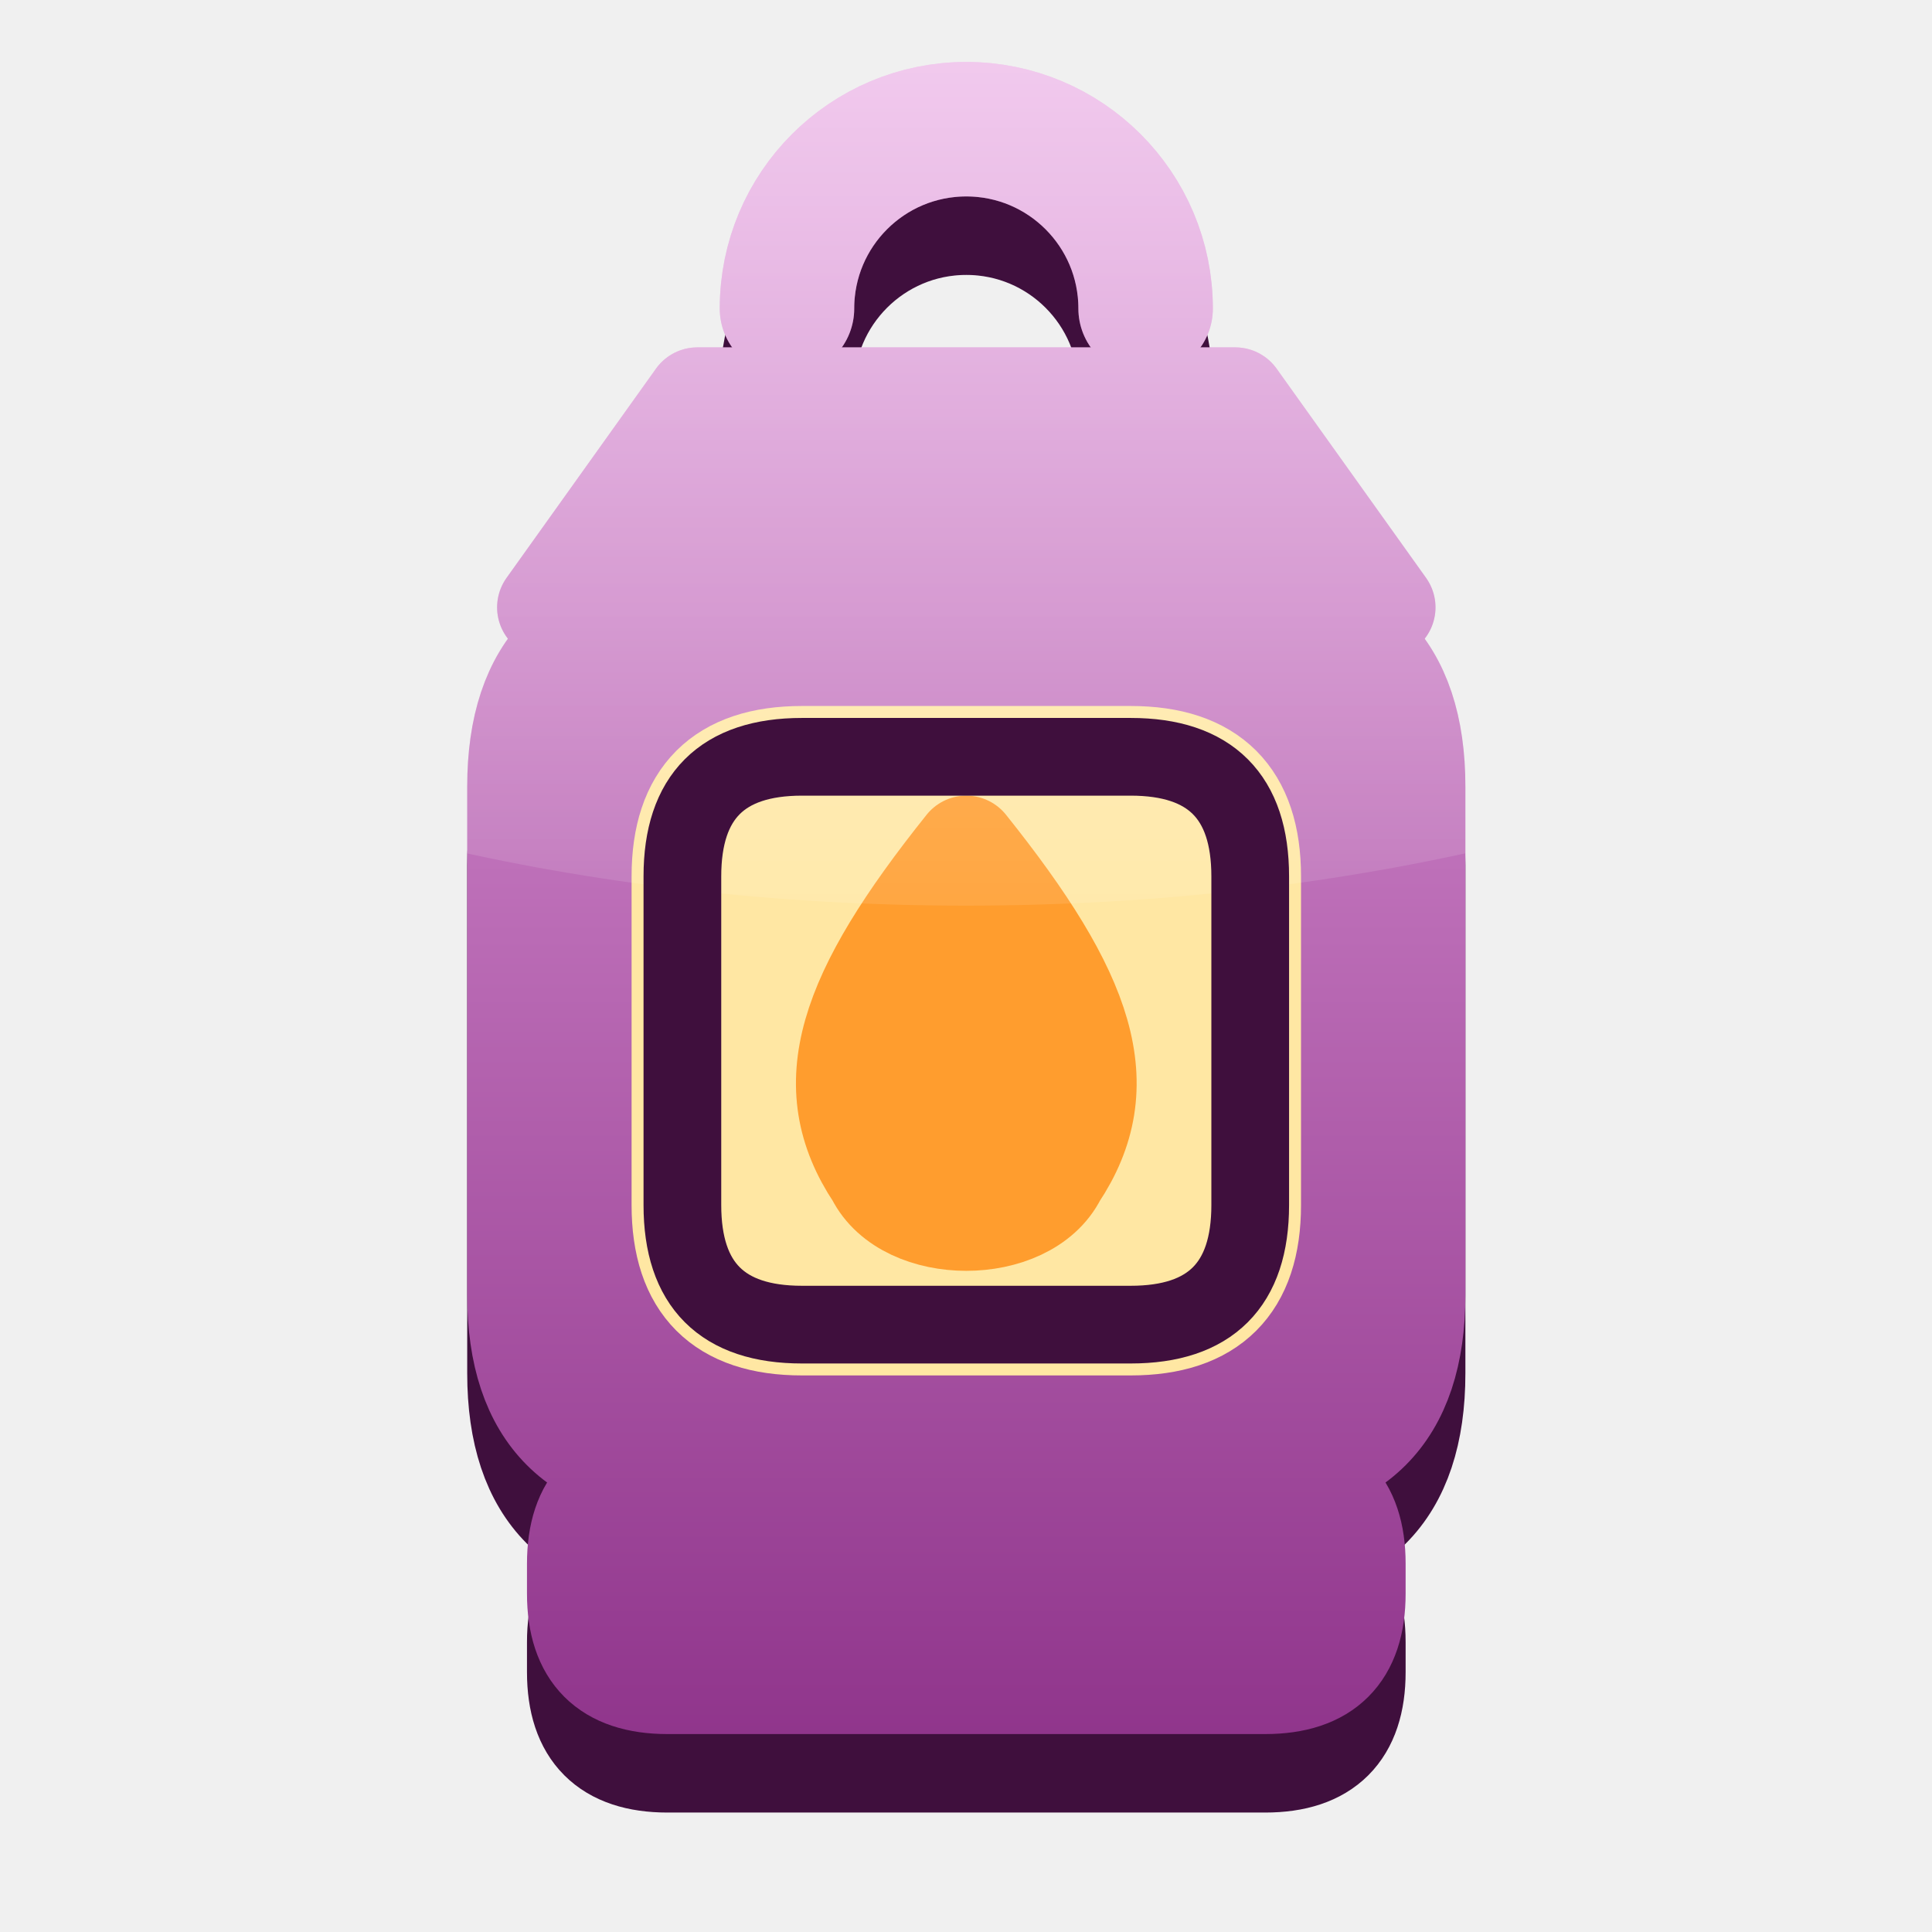
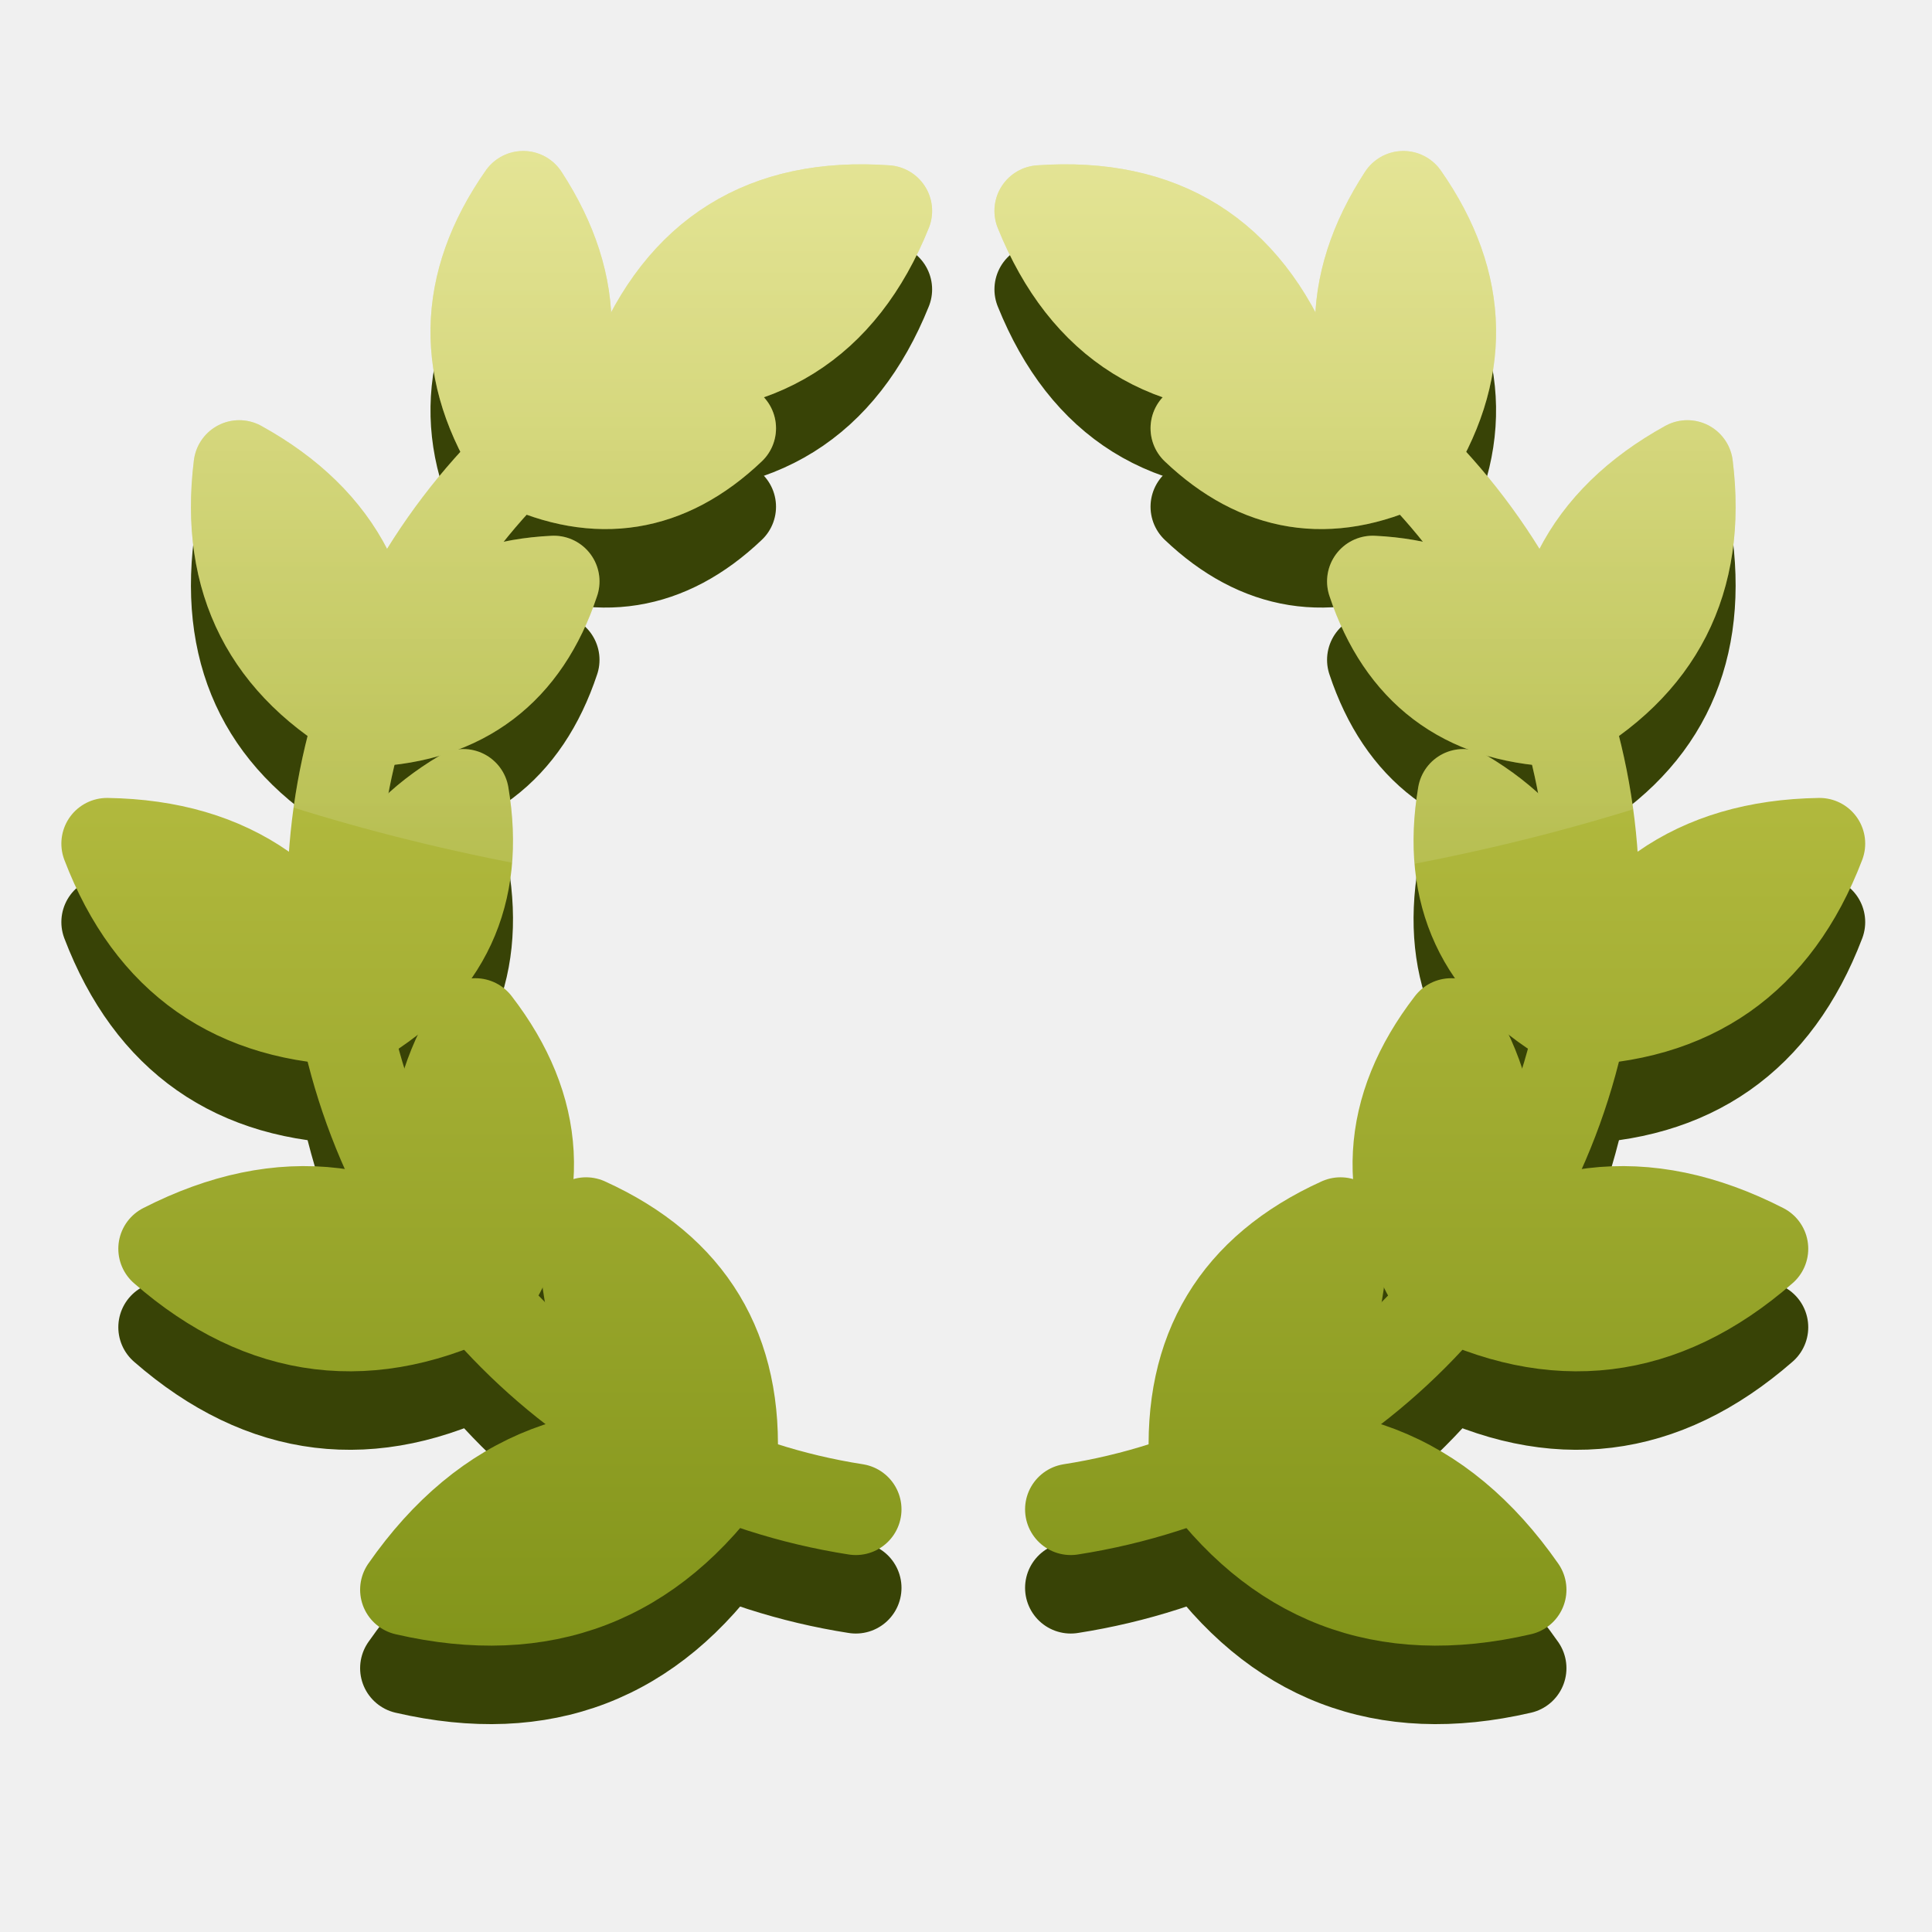
<svg xmlns="http://www.w3.org/2000/svg" viewBox="0 0 64 64" width="64" height="64">
  <defs>
-     <linearGradient id="b" gradientUnits="userSpaceOnUse" x1="31.99" y1="2.7" x2="31.99" y2="61.28">
-       <stop stop-color="#e8a6e2" />
-       <stop offset="1" stop-color="#8c3088" />
+     <linearGradient id="b" gradientUnits="userSpaceOnUse" x1="31.99" y1="0.07" x2="31.99" y2="65.02">
+       <stop stop-color="#d9d85c" />
+       <stop offset="1" stop-color="#7a8e14" />
    </linearGradient>
    <linearGradient id="s" gradientUnits="userSpaceOnUse" x1="0" y1="0" x2="0" y2="30">
      <stop stop-color="#fff" stop-opacity=".42" />
      <stop offset="1" stop-color="#fff" stop-opacity=".1" />
    </linearGradient>
    <mask id="m" maskUnits="userSpaceOnUse" x="0" y="0" width="64" height="64">
-       <g transform="translate(0.33 -0.67) scale(0.99)">
-         <path d="M26 11A6 6 0 0 1 38 11" fill="none" stroke="#fff" stroke-width="4.5" stroke-linecap="round" stroke-linejoin="round" />
-         <path d="M23 14H41L46 21H18Z" fill="#fff" stroke="#fff" stroke-width="3.4" stroke-linejoin="round" />
-         <path d="M23 21H41Q47 21 47 27V44Q47 50 41 50H23Q17 50 17 44V27Q17 21 23 21Z" fill="#fff" stroke="#fff" stroke-width="3.4" stroke-linejoin="round" />
-         <path d="M26.5 26H37.5Q41.5 26 41.5 30V41Q41.5 45 37.5 45H26.5Q22.5 45 22.5 41V30Q22.5 26 26.5 26Z" fill="#fff" stroke="#fff" stroke-width="3.4" stroke-linejoin="round" />
-         <path d="M32 29C36 34 37 37 35 40C34 42 30 42 29 40C27 37 28 34 32 29Z" fill="#fff" stroke="#fff" stroke-width="3.4" stroke-linejoin="round" />
-         <path d="M22 50H42Q45 50 45 53V54Q45 57 42 57H22Q19 57 19 54V53Q19 50 22 50Z" fill="#fff" stroke="#fff" stroke-width="3.4" stroke-linejoin="round" />
+       <g transform="translate(3.43 1.94) scale(0.89)">
+         <path d="M36 54A23 23 0 0 0 44.19 11.49" fill="none" stroke="#fff" stroke-width="3.4" stroke-linecap="round" stroke-linejoin="round" />
+         <path d="M40.62 52.33Q45.1 58.76 52.75 56.99Q48.26 50.55 40.62 52.33Z" fill="#fff" stroke="#fff" stroke-width="3.4" stroke-linejoin="round" />
+         <path d="M40.62 52.33Q46.41 49.69 46.04 43.34Q40.25 45.97 40.62 52.33Z" fill="#fff" stroke="#fff" stroke-width="3.4" stroke-linejoin="round" />
+         <path d="M49.62 45.78Q56.19 49.15 61.75 44.3Q55.18 40.94 49.62 45.78Z" fill="#fff" stroke="#fff" stroke-width="3.4" stroke-linejoin="round" />
+         <path d="M49.62 45.78Q53.27 41.04 50.16 35.93Q46.51 40.67 49.62 45.78Z" fill="#fff" stroke="#fff" stroke-width="3.4" stroke-linejoin="round" />
+         <path d="M54.5 35.78Q61.4 35.68 63.87 29.22Q56.96 29.33 54.5 35.78Z" fill="#fff" stroke="#fff" stroke-width="3.4" stroke-linejoin="round" />
+         <path d="M54.5 35.78Q55.43 30.26 50.61 27.4Q49.68 32.92 54.5 35.78Z" fill="#fff" stroke="#fff" stroke-width="3.4" stroke-linejoin="round" />
+         <path d="M54.11 24.66Q59.74 21.55 58.95 15.16Q53.32 18.27 54.11 24.66Z" fill="#fff" stroke="#fff" stroke-width="3.4" stroke-linejoin="round" />
+         <path d="M54.11 24.66Q52.46 19.71 47.24 19.46Q48.89 24.42 54.11 24.66Z" fill="#fff" stroke="#fff" stroke-width="3.4" stroke-linejoin="round" />
+         <path d="M48.54 15.02Q51.8 10.03 48.38 5.14Q45.12 10.14 48.54 15.02Z" fill="#fff" stroke="#fff" stroke-width="3.4" stroke-linejoin="round" />
+         <path d="M48.54 15.02Q45.04 11.69 40.67 13.76Q44.17 17.09 48.54 15.02Z" fill="#fff" stroke="#fff" stroke-width="3.4" stroke-linejoin="round" />
+         <path d="M44.19 11.49Q41.64 5.19 34.86 5.67Q37.4 11.97 44.19 11.49Z" fill="#fff" stroke="#fff" stroke-width="3.4" stroke-linejoin="round" />
+         <path d="M28 54A23 23 0 0 1 19.81 11.49" fill="none" stroke="#fff" stroke-width="3.4" stroke-linecap="round" stroke-linejoin="round" />
+         <path d="M23.38 52.33Q15.74 50.55 11.25 56.99Q18.9 58.76 23.38 52.33Z" fill="#fff" stroke="#fff" stroke-width="3.4" stroke-linejoin="round" />
+         <path d="M23.38 52.33Q23.75 45.97 17.96 43.34Q17.59 49.69 23.38 52.33Z" fill="#fff" stroke="#fff" stroke-width="3.4" stroke-linejoin="round" />
+         <path d="M14.38 45.78Q8.82 40.94 2.25 44.3Q7.81 49.15 14.38 45.78Z" fill="#fff" stroke="#fff" stroke-width="3.4" stroke-linejoin="round" />
+         <path d="M14.38 45.78Q17.49 40.67 13.84 35.93Q10.73 41.04 14.38 45.78Z" fill="#fff" stroke="#fff" stroke-width="3.4" stroke-linejoin="round" />
+         <path d="M9.5 35.78Q7.04 29.33 0.13 29.22Q2.6 35.68 9.5 35.78Z" fill="#fff" stroke="#fff" stroke-width="3.4" stroke-linejoin="round" />
+         <path d="M9.5 35.78Q14.32 32.92 13.39 27.4Q8.57 30.26 9.5 35.78Z" fill="#fff" stroke="#fff" stroke-width="3.4" stroke-linejoin="round" />
+         <path d="M9.89 24.66Q10.68 18.27 5.05 15.16Q4.26 21.55 9.89 24.66Z" fill="#fff" stroke="#fff" stroke-width="3.4" stroke-linejoin="round" />
+         <path d="M9.89 24.66Q15.11 24.42 16.76 19.46Q11.54 19.71 9.89 24.66Z" fill="#fff" stroke="#fff" stroke-width="3.4" stroke-linejoin="round" />
+         <path d="M15.46 15.02Q18.88 10.14 15.62 5.14Q12.2 10.03 15.46 15.02Z" fill="#fff" stroke="#fff" stroke-width="3.4" stroke-linejoin="round" />
+         <path d="M15.46 15.02Q19.83 17.09 23.33 13.76Q18.96 11.69 15.46 15.02Z" fill="#fff" stroke="#fff" stroke-width="3.4" stroke-linejoin="round" />
+         <path d="M19.81 11.49Q26.6 11.97 29.14 5.67Q22.36 5.19 19.81 11.49Z" fill="#fff" stroke="#fff" stroke-width="3.4" stroke-linejoin="round" />
      </g>
    </mask>
  </defs>
  <g transform="translate(0 2.6)">
-     <g transform="translate(0.33 -0.67) scale(0.99)">
-       <path d="M26 11A6 6 0 0 1 38 11" fill="none" stroke="#3f0f3d" stroke-width="4.5" stroke-linecap="round" stroke-linejoin="round" />
-       <path d="M23 14H41L46 21H18Z" fill="#3f0f3d" stroke="#3f0f3d" stroke-width="3.4" stroke-linejoin="round" />
-       <path d="M23 21H41Q47 21 47 27V44Q47 50 41 50H23Q17 50 17 44V27Q17 21 23 21Z" fill="#3f0f3d" stroke="#3f0f3d" stroke-width="3.4" stroke-linejoin="round" />
-       <path d="M26.5 26H37.5Q41.5 26 41.5 30V41Q41.5 45 37.5 45H26.5Q22.5 45 22.5 41V30Q22.5 26 26.5 26Z" fill="#3f0f3d" stroke="#3f0f3d" stroke-width="3.4" stroke-linejoin="round" />
-       <path d="M32 29C36 34 37 37 35 40C34 42 30 42 29 40C27 37 28 34 32 29Z" fill="#3f0f3d" stroke="#3f0f3d" stroke-width="3.4" stroke-linejoin="round" />
-       <path d="M22 50H42Q45 50 45 53V54Q45 57 42 57H22Q19 57 19 54V53Q19 50 22 50Z" fill="#3f0f3d" stroke="#3f0f3d" stroke-width="3.4" stroke-linejoin="round" />
+     <g transform="translate(3.43 1.94) scale(0.89)">
+       <path d="M36 54A23 23 0 0 0 44.19 11.49" fill="none" stroke="#384306" stroke-width="3.4" stroke-linecap="round" stroke-linejoin="round" />
+       <path d="M40.62 52.33Q45.1 58.76 52.75 56.99Q48.26 50.55 40.62 52.33Z" fill="#384306" stroke="#384306" stroke-width="3.4" stroke-linejoin="round" />
+       <path d="M40.62 52.33Q46.41 49.69 46.04 43.34Q40.25 45.97 40.62 52.33Z" fill="#384306" stroke="#384306" stroke-width="3.4" stroke-linejoin="round" />
+       <path d="M49.62 45.78Q56.19 49.15 61.75 44.3Q55.18 40.94 49.62 45.78Z" fill="#384306" stroke="#384306" stroke-width="3.4" stroke-linejoin="round" />
+       <path d="M49.62 45.78Q53.27 41.04 50.16 35.93Q46.51 40.67 49.62 45.78Z" fill="#384306" stroke="#384306" stroke-width="3.4" stroke-linejoin="round" />
+       <path d="M54.5 35.78Q61.4 35.68 63.87 29.22Q56.96 29.33 54.5 35.78Z" fill="#384306" stroke="#384306" stroke-width="3.4" stroke-linejoin="round" />
+       <path d="M54.5 35.78Q55.43 30.26 50.61 27.4Q49.68 32.92 54.5 35.78Z" fill="#384306" stroke="#384306" stroke-width="3.4" stroke-linejoin="round" />
+       <path d="M54.11 24.66Q59.74 21.55 58.95 15.16Q53.32 18.27 54.11 24.66Z" fill="#384306" stroke="#384306" stroke-width="3.4" stroke-linejoin="round" />
+       <path d="M54.11 24.66Q52.46 19.71 47.24 19.46Q48.89 24.42 54.11 24.66Z" fill="#384306" stroke="#384306" stroke-width="3.4" stroke-linejoin="round" />
+       <path d="M48.54 15.02Q51.8 10.03 48.38 5.14Q45.12 10.14 48.54 15.02Z" fill="#384306" stroke="#384306" stroke-width="3.4" stroke-linejoin="round" />
+       <path d="M48.54 15.02Q45.04 11.69 40.67 13.76Q44.17 17.09 48.54 15.02Z" fill="#384306" stroke="#384306" stroke-width="3.4" stroke-linejoin="round" />
+       <path d="M44.19 11.49Q41.64 5.19 34.86 5.67Q37.4 11.97 44.19 11.49Z" fill="#384306" stroke="#384306" stroke-width="3.4" stroke-linejoin="round" />
+       <path d="M28 54A23 23 0 0 1 19.81 11.49" fill="none" stroke="#384306" stroke-width="3.4" stroke-linecap="round" stroke-linejoin="round" />
+       <path d="M23.38 52.33Q15.74 50.55 11.25 56.99Q18.9 58.76 23.38 52.33Z" fill="#384306" stroke="#384306" stroke-width="3.4" stroke-linejoin="round" />
+       <path d="M23.38 52.33Q23.75 45.97 17.96 43.34Q17.59 49.69 23.38 52.33Z" fill="#384306" stroke="#384306" stroke-width="3.4" stroke-linejoin="round" />
+       <path d="M14.38 45.78Q8.82 40.94 2.25 44.3Q7.81 49.15 14.38 45.78Z" fill="#384306" stroke="#384306" stroke-width="3.4" stroke-linejoin="round" />
+       <path d="M14.38 45.78Q17.49 40.67 13.84 35.93Q10.73 41.04 14.38 45.78Z" fill="#384306" stroke="#384306" stroke-width="3.4" stroke-linejoin="round" />
+       <path d="M9.5 35.78Q7.04 29.33 0.13 29.22Q2.6 35.68 9.5 35.78Z" fill="#384306" stroke="#384306" stroke-width="3.4" stroke-linejoin="round" />
+       <path d="M9.5 35.78Q14.32 32.92 13.39 27.4Q8.57 30.26 9.5 35.78Z" fill="#384306" stroke="#384306" stroke-width="3.4" stroke-linejoin="round" />
+       <path d="M9.89 24.66Q10.68 18.27 5.05 15.16Q4.26 21.55 9.89 24.66Z" fill="#384306" stroke="#384306" stroke-width="3.4" stroke-linejoin="round" />
+       <path d="M9.89 24.66Q15.11 24.42 16.76 19.46Q11.54 19.71 9.89 24.66Z" fill="#384306" stroke="#384306" stroke-width="3.4" stroke-linejoin="round" />
+       <path d="M15.46 15.02Q18.88 10.14 15.62 5.14Q12.2 10.03 15.46 15.02Z" fill="#384306" stroke="#384306" stroke-width="3.4" stroke-linejoin="round" />
+       <path d="M15.46 15.02Q19.83 17.09 23.33 13.76Q18.96 11.69 15.46 15.02Z" fill="#384306" stroke="#384306" stroke-width="3.4" stroke-linejoin="round" />
+       <path d="M19.81 11.49Q26.6 11.97 29.14 5.67Q22.36 5.19 19.81 11.49Z" fill="#384306" stroke="#384306" stroke-width="3.4" stroke-linejoin="round" />
    </g>
  </g>
-   <g transform="translate(0.33 -0.67) scale(0.99)">
-     <path d="M26 11A6 6 0 0 1 38 11" fill="none" stroke="url(#b)" stroke-width="4.5" stroke-linecap="round" stroke-linejoin="round" />
-     <path d="M23 14H41L46 21H18Z" fill="url(#b)" stroke="url(#b)" stroke-width="3.4" stroke-linejoin="round" />
-     <path d="M23 21H41Q47 21 47 27V44Q47 50 41 50H23Q17 50 17 44V27Q17 21 23 21Z" fill="url(#b)" stroke="url(#b)" stroke-width="3.4" stroke-linejoin="round" />
-     <path d="M26.5 26H37.5Q41.5 26 41.5 30V41Q41.5 45 37.5 45H26.5Q22.5 45 22.5 41V30Q22.5 26 26.5 26Z" fill="#ffe7a3" stroke="#ffe7a3" stroke-width="3.4" stroke-linejoin="round" />
-     <path d="M32 29C36 34 37 37 35 40C34 42 30 42 29 40C27 37 28 34 32 29Z" fill="#ff9d2e" stroke="#ff9d2e" stroke-width="3.4" stroke-linejoin="round" />
-     <path d="M22 50H42Q45 50 45 53V54Q45 57 42 57H22Q19 57 19 54V53Q19 50 22 50Z" fill="url(#b)" stroke="url(#b)" stroke-width="3.4" stroke-linejoin="round" />
+   <g transform="translate(3.43 1.94) scale(0.89)">
+     <path d="M36 54A23 23 0 0 0 44.19 11.49" fill="none" stroke="url(#b)" stroke-width="3.4" stroke-linecap="round" stroke-linejoin="round" />
+     <path d="M40.62 52.33Q45.1 58.76 52.75 56.99Q48.26 50.55 40.62 52.33Z" fill="url(#b)" stroke="url(#b)" stroke-width="3.4" stroke-linejoin="round" />
+     <path d="M40.62 52.33Q46.41 49.69 46.04 43.34Q40.25 45.97 40.62 52.33Z" fill="url(#b)" stroke="url(#b)" stroke-width="3.4" stroke-linejoin="round" />
+     <path d="M49.62 45.78Q56.19 49.15 61.75 44.3Q55.18 40.94 49.62 45.78Z" fill="url(#b)" stroke="url(#b)" stroke-width="3.4" stroke-linejoin="round" />
+     <path d="M49.62 45.78Q53.27 41.04 50.16 35.93Q46.51 40.67 49.62 45.78Z" fill="url(#b)" stroke="url(#b)" stroke-width="3.4" stroke-linejoin="round" />
+     <path d="M54.5 35.78Q61.4 35.68 63.87 29.22Q56.96 29.33 54.5 35.78Z" fill="url(#b)" stroke="url(#b)" stroke-width="3.4" stroke-linejoin="round" />
+     <path d="M54.5 35.78Q55.43 30.26 50.61 27.4Q49.68 32.92 54.5 35.78Z" fill="url(#b)" stroke="url(#b)" stroke-width="3.4" stroke-linejoin="round" />
+     <path d="M54.11 24.66Q59.74 21.55 58.95 15.16Q53.32 18.27 54.11 24.66Z" fill="url(#b)" stroke="url(#b)" stroke-width="3.4" stroke-linejoin="round" />
+     <path d="M54.11 24.66Q52.46 19.71 47.24 19.46Q48.89 24.42 54.11 24.66Z" fill="url(#b)" stroke="url(#b)" stroke-width="3.4" stroke-linejoin="round" />
+     <path d="M48.54 15.02Q51.8 10.03 48.38 5.14Q45.12 10.14 48.54 15.02Z" fill="url(#b)" stroke="url(#b)" stroke-width="3.4" stroke-linejoin="round" />
+     <path d="M48.54 15.02Q45.04 11.69 40.67 13.76Q44.17 17.09 48.54 15.02Z" fill="url(#b)" stroke="url(#b)" stroke-width="3.4" stroke-linejoin="round" />
+     <path d="M44.19 11.49Q41.64 5.19 34.86 5.67Q37.4 11.97 44.19 11.49Z" fill="url(#b)" stroke="url(#b)" stroke-width="3.4" stroke-linejoin="round" />
+     <path d="M28 54A23 23 0 0 1 19.81 11.49" fill="none" stroke="url(#b)" stroke-width="3.4" stroke-linecap="round" stroke-linejoin="round" />
+     <path d="M23.38 52.33Q15.74 50.55 11.25 56.99Q18.9 58.76 23.38 52.33Z" fill="url(#b)" stroke="url(#b)" stroke-width="3.4" stroke-linejoin="round" />
+     <path d="M23.38 52.33Q23.75 45.97 17.96 43.34Q17.59 49.69 23.38 52.33Z" fill="url(#b)" stroke="url(#b)" stroke-width="3.4" stroke-linejoin="round" />
+     <path d="M14.38 45.78Q8.82 40.94 2.25 44.3Q7.81 49.15 14.38 45.78Z" fill="url(#b)" stroke="url(#b)" stroke-width="3.4" stroke-linejoin="round" />
+     <path d="M14.38 45.78Q17.49 40.67 13.84 35.93Q10.73 41.04 14.38 45.78Z" fill="url(#b)" stroke="url(#b)" stroke-width="3.4" stroke-linejoin="round" />
+     <path d="M9.5 35.78Q7.04 29.33 0.13 29.22Q2.6 35.68 9.5 35.78Z" fill="url(#b)" stroke="url(#b)" stroke-width="3.4" stroke-linejoin="round" />
+     <path d="M9.5 35.78Q14.32 32.92 13.39 27.4Q8.57 30.26 9.5 35.78Z" fill="url(#b)" stroke="url(#b)" stroke-width="3.4" stroke-linejoin="round" />
+     <path d="M9.89 24.66Q10.68 18.27 5.05 15.16Q4.26 21.55 9.89 24.66Z" fill="url(#b)" stroke="url(#b)" stroke-width="3.4" stroke-linejoin="round" />
+     <path d="M9.89 24.66Q15.11 24.42 16.76 19.46Q11.54 19.71 9.89 24.66Z" fill="url(#b)" stroke="url(#b)" stroke-width="3.4" stroke-linejoin="round" />
+     <path d="M15.46 15.02Q18.88 10.14 15.62 5.14Q12.2 10.03 15.46 15.02Z" fill="url(#b)" stroke="url(#b)" stroke-width="3.4" stroke-linejoin="round" />
+     <path d="M15.46 15.02Q19.83 17.09 23.33 13.76Q18.96 11.69 15.46 15.02Z" fill="url(#b)" stroke="url(#b)" stroke-width="3.4" stroke-linejoin="round" />
+     <path d="M19.81 11.49Q26.6 11.97 29.14 5.67Q22.36 5.19 19.81 11.49Z" fill="url(#b)" stroke="url(#b)" stroke-width="3.4" stroke-linejoin="round" />
  </g>
  <ellipse mask="url(#m)" cx="32" cy="4" rx="46" ry="26" fill="url(#s)" />
-   <g transform="translate(0.33 -0.67) scale(0.99)">
-     <path d="M26.5 26H37.5Q41.5 26 41.5 30V41Q41.5 45 37.5 45H26.5Q22.5 45 22.5 41V30Q22.5 26 26.5 26Z" fill="none" stroke="#3f0f3d" stroke-width="2.6" stroke-linecap="round" stroke-linejoin="round" />
-   </g>
+   <g transform="translate(3.43 1.94) scale(0.89)" />
</svg>
